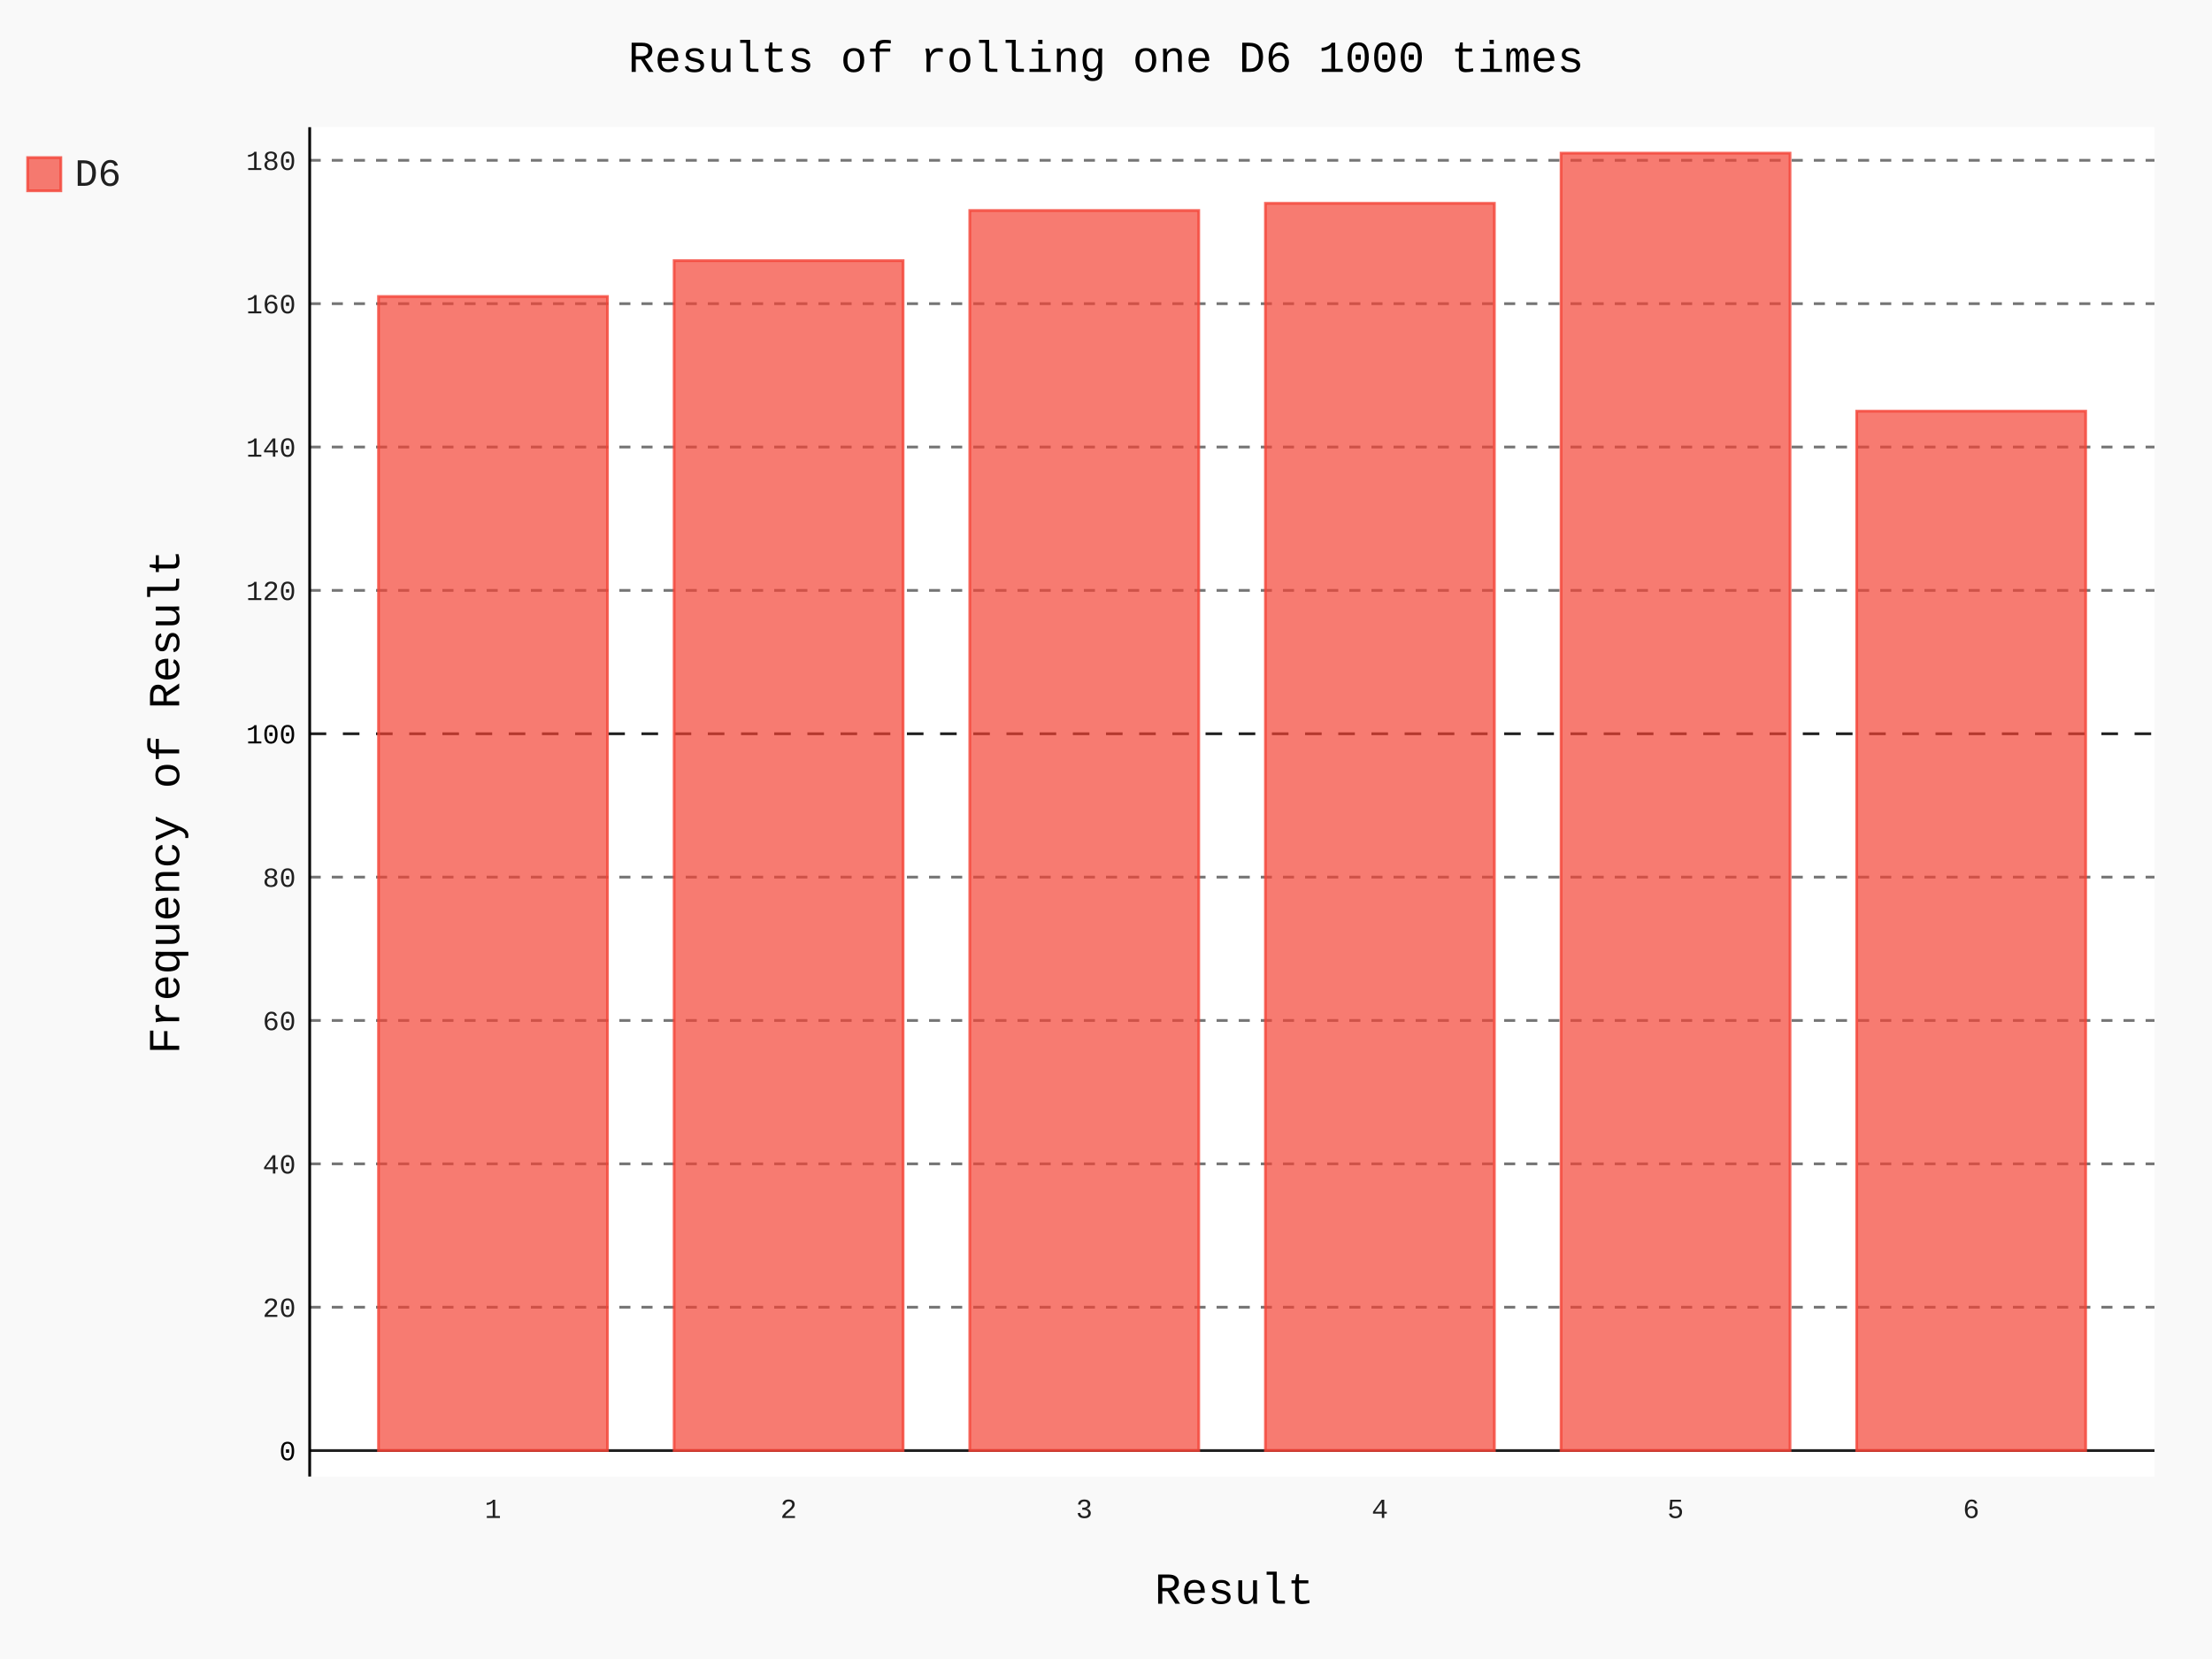
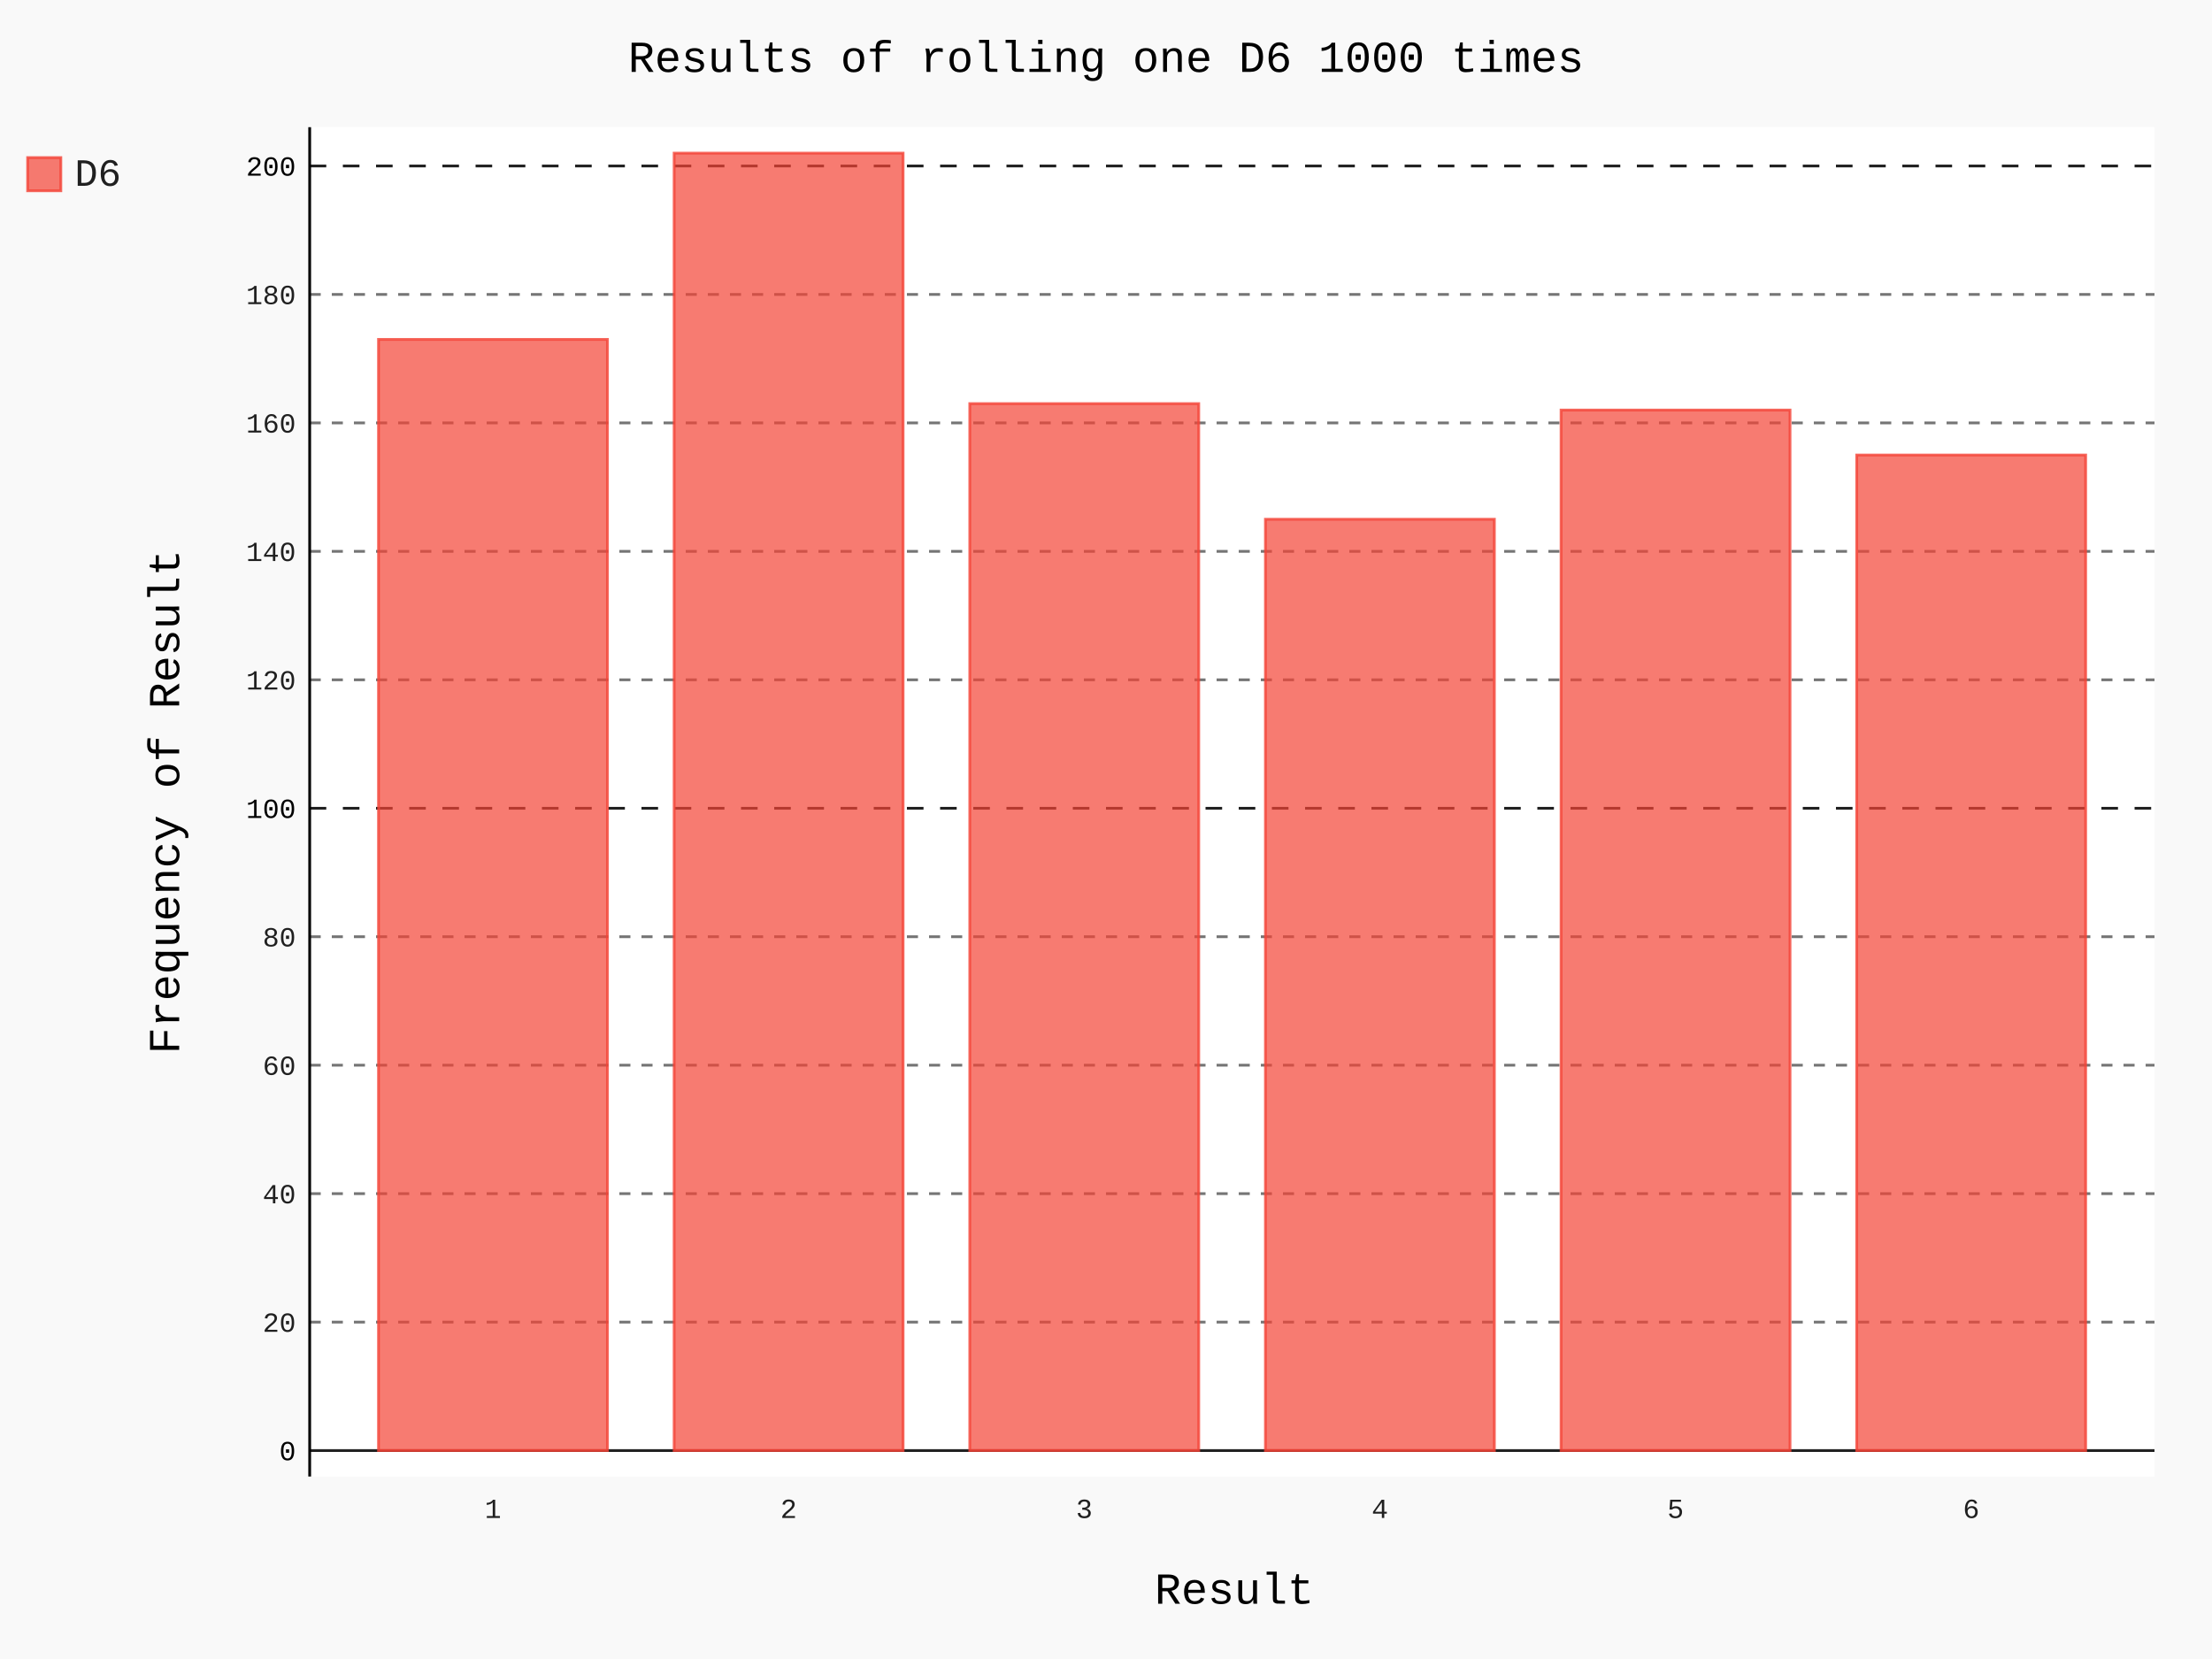
- <svg xmlns="http://www.w3.org/2000/svg" class="pygal-chart" id="chart-3dc31020-3aee-4872-8de9-6cbe8a66b054" viewBox="0 0 800 600">
+ <svg xmlns="http://www.w3.org/2000/svg" class="pygal-chart" id="chart-5c9a5006-622e-467f-a4b1-75d9a011ddfc" viewBox="0 0 800 600">
  <defs>
-     <style type="text/css">#chart-3dc31020-3aee-4872-8de9-6cbe8a66b054{-webkit-user-select:none;-webkit-font-smoothing:antialiased;font-family:Consolas,"Liberation Mono",Menlo,Courier,monospace}#chart-3dc31020-3aee-4872-8de9-6cbe8a66b054 .title{font-family:Consolas,"Liberation Mono",Menlo,Courier,monospace;font-size:16px}#chart-3dc31020-3aee-4872-8de9-6cbe8a66b054 .legends .legend text{font-family:Consolas,"Liberation Mono",Menlo,Courier,monospace;font-size:14px}#chart-3dc31020-3aee-4872-8de9-6cbe8a66b054 .axis text{font-family:Consolas,"Liberation Mono",Menlo,Courier,monospace;font-size:10px}#chart-3dc31020-3aee-4872-8de9-6cbe8a66b054 .axis text.major{font-family:Consolas,"Liberation Mono",Menlo,Courier,monospace;font-size:10px}#chart-3dc31020-3aee-4872-8de9-6cbe8a66b054 .text-overlay text.value{font-family:Consolas,"Liberation Mono",Menlo,Courier,monospace;font-size:16px}#chart-3dc31020-3aee-4872-8de9-6cbe8a66b054 .text-overlay text.label{font-family:Consolas,"Liberation Mono",Menlo,Courier,monospace;font-size:10px}#chart-3dc31020-3aee-4872-8de9-6cbe8a66b054 .tooltip{font-family:Consolas,"Liberation Mono",Menlo,Courier,monospace;font-size:14px}#chart-3dc31020-3aee-4872-8de9-6cbe8a66b054 text.no_data{font-family:Consolas,"Liberation Mono",Menlo,Courier,monospace;font-size:64px}
- #chart-3dc31020-3aee-4872-8de9-6cbe8a66b054{background-color:rgba(249,249,249,1)}#chart-3dc31020-3aee-4872-8de9-6cbe8a66b054 path,#chart-3dc31020-3aee-4872-8de9-6cbe8a66b054 line,#chart-3dc31020-3aee-4872-8de9-6cbe8a66b054 rect,#chart-3dc31020-3aee-4872-8de9-6cbe8a66b054 circle{-webkit-transition:150ms;-moz-transition:150ms;transition:150ms}#chart-3dc31020-3aee-4872-8de9-6cbe8a66b054 .graph &gt; .background{fill:rgba(249,249,249,1)}#chart-3dc31020-3aee-4872-8de9-6cbe8a66b054 .plot &gt; .background{fill:rgba(255,255,255,1)}#chart-3dc31020-3aee-4872-8de9-6cbe8a66b054 .graph{fill:rgba(0,0,0,.87)}#chart-3dc31020-3aee-4872-8de9-6cbe8a66b054 text.no_data{fill:rgba(0,0,0,1)}#chart-3dc31020-3aee-4872-8de9-6cbe8a66b054 .title{fill:rgba(0,0,0,1)}#chart-3dc31020-3aee-4872-8de9-6cbe8a66b054 .legends .legend text{fill:rgba(0,0,0,.87)}#chart-3dc31020-3aee-4872-8de9-6cbe8a66b054 .legends .legend:hover text{fill:rgba(0,0,0,1)}#chart-3dc31020-3aee-4872-8de9-6cbe8a66b054 .axis .line{stroke:rgba(0,0,0,1)}#chart-3dc31020-3aee-4872-8de9-6cbe8a66b054 .axis .guide.line{stroke:rgba(0,0,0,.54)}#chart-3dc31020-3aee-4872-8de9-6cbe8a66b054 .axis .major.line{stroke:rgba(0,0,0,.87)}#chart-3dc31020-3aee-4872-8de9-6cbe8a66b054 .axis text.major{fill:rgba(0,0,0,1)}#chart-3dc31020-3aee-4872-8de9-6cbe8a66b054 .axis.y .guides:hover .guide.line,#chart-3dc31020-3aee-4872-8de9-6cbe8a66b054 .line-graph .axis.x .guides:hover .guide.line,#chart-3dc31020-3aee-4872-8de9-6cbe8a66b054 .stackedline-graph .axis.x .guides:hover .guide.line,#chart-3dc31020-3aee-4872-8de9-6cbe8a66b054 .xy-graph .axis.x .guides:hover .guide.line{stroke:rgba(0,0,0,1)}#chart-3dc31020-3aee-4872-8de9-6cbe8a66b054 .axis .guides:hover text{fill:rgba(0,0,0,1)}#chart-3dc31020-3aee-4872-8de9-6cbe8a66b054 .reactive{fill-opacity:.7;stroke-opacity:.8}#chart-3dc31020-3aee-4872-8de9-6cbe8a66b054 .ci{stroke:rgba(0,0,0,.87)}#chart-3dc31020-3aee-4872-8de9-6cbe8a66b054 .reactive.active,#chart-3dc31020-3aee-4872-8de9-6cbe8a66b054 .active .reactive{fill-opacity:.8;stroke-opacity:.9;stroke-width:4}#chart-3dc31020-3aee-4872-8de9-6cbe8a66b054 .ci .reactive.active{stroke-width:1.5}#chart-3dc31020-3aee-4872-8de9-6cbe8a66b054 .series text{fill:rgba(0,0,0,1)}#chart-3dc31020-3aee-4872-8de9-6cbe8a66b054 .tooltip rect{fill:rgba(255,255,255,1);stroke:rgba(0,0,0,1);-webkit-transition:opacity 150ms;-moz-transition:opacity 150ms;transition:opacity 150ms}#chart-3dc31020-3aee-4872-8de9-6cbe8a66b054 .tooltip .label{fill:rgba(0,0,0,.87)}#chart-3dc31020-3aee-4872-8de9-6cbe8a66b054 .tooltip .label{fill:rgba(0,0,0,.87)}#chart-3dc31020-3aee-4872-8de9-6cbe8a66b054 .tooltip .legend{font-size:.8em;fill:rgba(0,0,0,.54)}#chart-3dc31020-3aee-4872-8de9-6cbe8a66b054 .tooltip .x_label{font-size:.6em;fill:rgba(0,0,0,1)}#chart-3dc31020-3aee-4872-8de9-6cbe8a66b054 .tooltip .xlink{font-size:.5em;text-decoration:underline}#chart-3dc31020-3aee-4872-8de9-6cbe8a66b054 .tooltip .value{font-size:1.5em}#chart-3dc31020-3aee-4872-8de9-6cbe8a66b054 .bound{font-size:.5em}#chart-3dc31020-3aee-4872-8de9-6cbe8a66b054 .max-value{font-size:.75em;fill:rgba(0,0,0,.54)}#chart-3dc31020-3aee-4872-8de9-6cbe8a66b054 .map-element{fill:rgba(255,255,255,1);stroke:rgba(0,0,0,.54) !important}#chart-3dc31020-3aee-4872-8de9-6cbe8a66b054 .map-element .reactive{fill-opacity:inherit;stroke-opacity:inherit}#chart-3dc31020-3aee-4872-8de9-6cbe8a66b054 .color-0,#chart-3dc31020-3aee-4872-8de9-6cbe8a66b054 .color-0 a:visited{stroke:#F44336;fill:#F44336}#chart-3dc31020-3aee-4872-8de9-6cbe8a66b054 .text-overlay .color-0 text{fill:black}
- #chart-3dc31020-3aee-4872-8de9-6cbe8a66b054 text.no_data{text-anchor:middle}#chart-3dc31020-3aee-4872-8de9-6cbe8a66b054 .guide.line{fill:none}#chart-3dc31020-3aee-4872-8de9-6cbe8a66b054 .centered{text-anchor:middle}#chart-3dc31020-3aee-4872-8de9-6cbe8a66b054 .title{text-anchor:middle}#chart-3dc31020-3aee-4872-8de9-6cbe8a66b054 .legends .legend text{fill-opacity:1}#chart-3dc31020-3aee-4872-8de9-6cbe8a66b054 .axis.x text{text-anchor:middle}#chart-3dc31020-3aee-4872-8de9-6cbe8a66b054 .axis.x:not(.web) text[transform]{text-anchor:start}#chart-3dc31020-3aee-4872-8de9-6cbe8a66b054 .axis.x:not(.web) text[transform].backwards{text-anchor:end}#chart-3dc31020-3aee-4872-8de9-6cbe8a66b054 .axis.y text{text-anchor:end}#chart-3dc31020-3aee-4872-8de9-6cbe8a66b054 .axis.y text[transform].backwards{text-anchor:start}#chart-3dc31020-3aee-4872-8de9-6cbe8a66b054 .axis.y2 text{text-anchor:start}#chart-3dc31020-3aee-4872-8de9-6cbe8a66b054 .axis.y2 text[transform].backwards{text-anchor:end}#chart-3dc31020-3aee-4872-8de9-6cbe8a66b054 .axis .guide.line{stroke-dasharray:4,4}#chart-3dc31020-3aee-4872-8de9-6cbe8a66b054 .axis .major.guide.line{stroke-dasharray:6,6}#chart-3dc31020-3aee-4872-8de9-6cbe8a66b054 .horizontal .axis.y .guide.line,#chart-3dc31020-3aee-4872-8de9-6cbe8a66b054 .horizontal .axis.y2 .guide.line,#chart-3dc31020-3aee-4872-8de9-6cbe8a66b054 .vertical .axis.x .guide.line{opacity:0}#chart-3dc31020-3aee-4872-8de9-6cbe8a66b054 .horizontal .axis.always_show .guide.line,#chart-3dc31020-3aee-4872-8de9-6cbe8a66b054 .vertical .axis.always_show .guide.line{opacity:1 !important}#chart-3dc31020-3aee-4872-8de9-6cbe8a66b054 .axis.y .guides:hover .guide.line,#chart-3dc31020-3aee-4872-8de9-6cbe8a66b054 .axis.y2 .guides:hover .guide.line,#chart-3dc31020-3aee-4872-8de9-6cbe8a66b054 .axis.x .guides:hover .guide.line{opacity:1}#chart-3dc31020-3aee-4872-8de9-6cbe8a66b054 .axis .guides:hover text{opacity:1}#chart-3dc31020-3aee-4872-8de9-6cbe8a66b054 .nofill{fill:none}#chart-3dc31020-3aee-4872-8de9-6cbe8a66b054 .subtle-fill{fill-opacity:.2}#chart-3dc31020-3aee-4872-8de9-6cbe8a66b054 .dot{stroke-width:1px;fill-opacity:1}#chart-3dc31020-3aee-4872-8de9-6cbe8a66b054 .dot.active{stroke-width:5px}#chart-3dc31020-3aee-4872-8de9-6cbe8a66b054 .dot.negative{fill:transparent}#chart-3dc31020-3aee-4872-8de9-6cbe8a66b054 text,#chart-3dc31020-3aee-4872-8de9-6cbe8a66b054 tspan{stroke:none !important}#chart-3dc31020-3aee-4872-8de9-6cbe8a66b054 .series text.active{opacity:1}#chart-3dc31020-3aee-4872-8de9-6cbe8a66b054 .tooltip rect{fill-opacity:.95;stroke-width:.5}#chart-3dc31020-3aee-4872-8de9-6cbe8a66b054 .tooltip text{fill-opacity:1}#chart-3dc31020-3aee-4872-8de9-6cbe8a66b054 .showable{visibility:hidden}#chart-3dc31020-3aee-4872-8de9-6cbe8a66b054 .showable.shown{visibility:visible}#chart-3dc31020-3aee-4872-8de9-6cbe8a66b054 .gauge-background{fill:rgba(229,229,229,1);stroke:none}#chart-3dc31020-3aee-4872-8de9-6cbe8a66b054 .bg-lines{stroke:rgba(249,249,249,1);stroke-width:2px}</style>
+     <style type="text/css">#chart-5c9a5006-622e-467f-a4b1-75d9a011ddfc{-webkit-user-select:none;-webkit-font-smoothing:antialiased;font-family:Consolas,"Liberation Mono",Menlo,Courier,monospace}#chart-5c9a5006-622e-467f-a4b1-75d9a011ddfc .title{font-family:Consolas,"Liberation Mono",Menlo,Courier,monospace;font-size:16px}#chart-5c9a5006-622e-467f-a4b1-75d9a011ddfc .legends .legend text{font-family:Consolas,"Liberation Mono",Menlo,Courier,monospace;font-size:14px}#chart-5c9a5006-622e-467f-a4b1-75d9a011ddfc .axis text{font-family:Consolas,"Liberation Mono",Menlo,Courier,monospace;font-size:10px}#chart-5c9a5006-622e-467f-a4b1-75d9a011ddfc .axis text.major{font-family:Consolas,"Liberation Mono",Menlo,Courier,monospace;font-size:10px}#chart-5c9a5006-622e-467f-a4b1-75d9a011ddfc .text-overlay text.value{font-family:Consolas,"Liberation Mono",Menlo,Courier,monospace;font-size:16px}#chart-5c9a5006-622e-467f-a4b1-75d9a011ddfc .text-overlay text.label{font-family:Consolas,"Liberation Mono",Menlo,Courier,monospace;font-size:10px}#chart-5c9a5006-622e-467f-a4b1-75d9a011ddfc .tooltip{font-family:Consolas,"Liberation Mono",Menlo,Courier,monospace;font-size:14px}#chart-5c9a5006-622e-467f-a4b1-75d9a011ddfc text.no_data{font-family:Consolas,"Liberation Mono",Menlo,Courier,monospace;font-size:64px}
+ #chart-5c9a5006-622e-467f-a4b1-75d9a011ddfc{background-color:rgba(249,249,249,1)}#chart-5c9a5006-622e-467f-a4b1-75d9a011ddfc path,#chart-5c9a5006-622e-467f-a4b1-75d9a011ddfc line,#chart-5c9a5006-622e-467f-a4b1-75d9a011ddfc rect,#chart-5c9a5006-622e-467f-a4b1-75d9a011ddfc circle{-webkit-transition:150ms;-moz-transition:150ms;transition:150ms}#chart-5c9a5006-622e-467f-a4b1-75d9a011ddfc .graph &gt; .background{fill:rgba(249,249,249,1)}#chart-5c9a5006-622e-467f-a4b1-75d9a011ddfc .plot &gt; .background{fill:rgba(255,255,255,1)}#chart-5c9a5006-622e-467f-a4b1-75d9a011ddfc .graph{fill:rgba(0,0,0,.87)}#chart-5c9a5006-622e-467f-a4b1-75d9a011ddfc text.no_data{fill:rgba(0,0,0,1)}#chart-5c9a5006-622e-467f-a4b1-75d9a011ddfc .title{fill:rgba(0,0,0,1)}#chart-5c9a5006-622e-467f-a4b1-75d9a011ddfc .legends .legend text{fill:rgba(0,0,0,.87)}#chart-5c9a5006-622e-467f-a4b1-75d9a011ddfc .legends .legend:hover text{fill:rgba(0,0,0,1)}#chart-5c9a5006-622e-467f-a4b1-75d9a011ddfc .axis .line{stroke:rgba(0,0,0,1)}#chart-5c9a5006-622e-467f-a4b1-75d9a011ddfc .axis .guide.line{stroke:rgba(0,0,0,.54)}#chart-5c9a5006-622e-467f-a4b1-75d9a011ddfc .axis .major.line{stroke:rgba(0,0,0,.87)}#chart-5c9a5006-622e-467f-a4b1-75d9a011ddfc .axis text.major{fill:rgba(0,0,0,1)}#chart-5c9a5006-622e-467f-a4b1-75d9a011ddfc .axis.y .guides:hover .guide.line,#chart-5c9a5006-622e-467f-a4b1-75d9a011ddfc .line-graph .axis.x .guides:hover .guide.line,#chart-5c9a5006-622e-467f-a4b1-75d9a011ddfc .stackedline-graph .axis.x .guides:hover .guide.line,#chart-5c9a5006-622e-467f-a4b1-75d9a011ddfc .xy-graph .axis.x .guides:hover .guide.line{stroke:rgba(0,0,0,1)}#chart-5c9a5006-622e-467f-a4b1-75d9a011ddfc .axis .guides:hover text{fill:rgba(0,0,0,1)}#chart-5c9a5006-622e-467f-a4b1-75d9a011ddfc .reactive{fill-opacity:.7;stroke-opacity:.8}#chart-5c9a5006-622e-467f-a4b1-75d9a011ddfc .ci{stroke:rgba(0,0,0,.87)}#chart-5c9a5006-622e-467f-a4b1-75d9a011ddfc .reactive.active,#chart-5c9a5006-622e-467f-a4b1-75d9a011ddfc .active .reactive{fill-opacity:.8;stroke-opacity:.9;stroke-width:4}#chart-5c9a5006-622e-467f-a4b1-75d9a011ddfc .ci .reactive.active{stroke-width:1.5}#chart-5c9a5006-622e-467f-a4b1-75d9a011ddfc .series text{fill:rgba(0,0,0,1)}#chart-5c9a5006-622e-467f-a4b1-75d9a011ddfc .tooltip rect{fill:rgba(255,255,255,1);stroke:rgba(0,0,0,1);-webkit-transition:opacity 150ms;-moz-transition:opacity 150ms;transition:opacity 150ms}#chart-5c9a5006-622e-467f-a4b1-75d9a011ddfc .tooltip .label{fill:rgba(0,0,0,.87)}#chart-5c9a5006-622e-467f-a4b1-75d9a011ddfc .tooltip .label{fill:rgba(0,0,0,.87)}#chart-5c9a5006-622e-467f-a4b1-75d9a011ddfc .tooltip .legend{font-size:.8em;fill:rgba(0,0,0,.54)}#chart-5c9a5006-622e-467f-a4b1-75d9a011ddfc .tooltip .x_label{font-size:.6em;fill:rgba(0,0,0,1)}#chart-5c9a5006-622e-467f-a4b1-75d9a011ddfc .tooltip .xlink{font-size:.5em;text-decoration:underline}#chart-5c9a5006-622e-467f-a4b1-75d9a011ddfc .tooltip .value{font-size:1.5em}#chart-5c9a5006-622e-467f-a4b1-75d9a011ddfc .bound{font-size:.5em}#chart-5c9a5006-622e-467f-a4b1-75d9a011ddfc .max-value{font-size:.75em;fill:rgba(0,0,0,.54)}#chart-5c9a5006-622e-467f-a4b1-75d9a011ddfc .map-element{fill:rgba(255,255,255,1);stroke:rgba(0,0,0,.54) !important}#chart-5c9a5006-622e-467f-a4b1-75d9a011ddfc .map-element .reactive{fill-opacity:inherit;stroke-opacity:inherit}#chart-5c9a5006-622e-467f-a4b1-75d9a011ddfc .color-0,#chart-5c9a5006-622e-467f-a4b1-75d9a011ddfc .color-0 a:visited{stroke:#F44336;fill:#F44336}#chart-5c9a5006-622e-467f-a4b1-75d9a011ddfc .text-overlay .color-0 text{fill:black}
+ #chart-5c9a5006-622e-467f-a4b1-75d9a011ddfc text.no_data{text-anchor:middle}#chart-5c9a5006-622e-467f-a4b1-75d9a011ddfc .guide.line{fill:none}#chart-5c9a5006-622e-467f-a4b1-75d9a011ddfc .centered{text-anchor:middle}#chart-5c9a5006-622e-467f-a4b1-75d9a011ddfc .title{text-anchor:middle}#chart-5c9a5006-622e-467f-a4b1-75d9a011ddfc .legends .legend text{fill-opacity:1}#chart-5c9a5006-622e-467f-a4b1-75d9a011ddfc .axis.x text{text-anchor:middle}#chart-5c9a5006-622e-467f-a4b1-75d9a011ddfc .axis.x:not(.web) text[transform]{text-anchor:start}#chart-5c9a5006-622e-467f-a4b1-75d9a011ddfc .axis.x:not(.web) text[transform].backwards{text-anchor:end}#chart-5c9a5006-622e-467f-a4b1-75d9a011ddfc .axis.y text{text-anchor:end}#chart-5c9a5006-622e-467f-a4b1-75d9a011ddfc .axis.y text[transform].backwards{text-anchor:start}#chart-5c9a5006-622e-467f-a4b1-75d9a011ddfc .axis.y2 text{text-anchor:start}#chart-5c9a5006-622e-467f-a4b1-75d9a011ddfc .axis.y2 text[transform].backwards{text-anchor:end}#chart-5c9a5006-622e-467f-a4b1-75d9a011ddfc .axis .guide.line{stroke-dasharray:4,4}#chart-5c9a5006-622e-467f-a4b1-75d9a011ddfc .axis .major.guide.line{stroke-dasharray:6,6}#chart-5c9a5006-622e-467f-a4b1-75d9a011ddfc .horizontal .axis.y .guide.line,#chart-5c9a5006-622e-467f-a4b1-75d9a011ddfc .horizontal .axis.y2 .guide.line,#chart-5c9a5006-622e-467f-a4b1-75d9a011ddfc .vertical .axis.x .guide.line{opacity:0}#chart-5c9a5006-622e-467f-a4b1-75d9a011ddfc .horizontal .axis.always_show .guide.line,#chart-5c9a5006-622e-467f-a4b1-75d9a011ddfc .vertical .axis.always_show .guide.line{opacity:1 !important}#chart-5c9a5006-622e-467f-a4b1-75d9a011ddfc .axis.y .guides:hover .guide.line,#chart-5c9a5006-622e-467f-a4b1-75d9a011ddfc .axis.y2 .guides:hover .guide.line,#chart-5c9a5006-622e-467f-a4b1-75d9a011ddfc .axis.x .guides:hover .guide.line{opacity:1}#chart-5c9a5006-622e-467f-a4b1-75d9a011ddfc .axis .guides:hover text{opacity:1}#chart-5c9a5006-622e-467f-a4b1-75d9a011ddfc .nofill{fill:none}#chart-5c9a5006-622e-467f-a4b1-75d9a011ddfc .subtle-fill{fill-opacity:.2}#chart-5c9a5006-622e-467f-a4b1-75d9a011ddfc .dot{stroke-width:1px;fill-opacity:1}#chart-5c9a5006-622e-467f-a4b1-75d9a011ddfc .dot.active{stroke-width:5px}#chart-5c9a5006-622e-467f-a4b1-75d9a011ddfc .dot.negative{fill:transparent}#chart-5c9a5006-622e-467f-a4b1-75d9a011ddfc text,#chart-5c9a5006-622e-467f-a4b1-75d9a011ddfc tspan{stroke:none !important}#chart-5c9a5006-622e-467f-a4b1-75d9a011ddfc .series text.active{opacity:1}#chart-5c9a5006-622e-467f-a4b1-75d9a011ddfc .tooltip rect{fill-opacity:.95;stroke-width:.5}#chart-5c9a5006-622e-467f-a4b1-75d9a011ddfc .tooltip text{fill-opacity:1}#chart-5c9a5006-622e-467f-a4b1-75d9a011ddfc .showable{visibility:hidden}#chart-5c9a5006-622e-467f-a4b1-75d9a011ddfc .showable.shown{visibility:visible}#chart-5c9a5006-622e-467f-a4b1-75d9a011ddfc .gauge-background{fill:rgba(229,229,229,1);stroke:none}#chart-5c9a5006-622e-467f-a4b1-75d9a011ddfc .bg-lines{stroke:rgba(249,249,249,1);stroke-width:2px}</style>
  </defs>
  <g class="graph bar-graph vertical">
    <rect class="background" height="600" width="800" x="0" y="0" />
    <g class="plot" transform="translate(112, 46)">
      <rect class="background" height="488" width="667.2" x="0" y="0" />
      <g class="axis y always_show">
        <g class="guides">
          <path class="axis major line" d="M0 478.615 h667.2" />
          <text class="major" x="-5" y="482.115">0</text>
        </g>
        <g class="guides">
-           <path class="guide line" d="M0 426.767 h667.2" />
-           <text class="" x="-5" y="430.267">20</text>
+           <path class="guide line" d="M0 432.157 h667.2" />
+           <text class="" x="-5" y="435.657">20</text>
        </g>
        <g class="guides">
-           <path class="guide line" d="M0 374.918 h667.2" />
-           <text class="" x="-5" y="378.418">40</text>
+           <path class="guide line" d="M0 385.698 h667.2" />
+           <text class="" x="-5" y="389.198">40</text>
        </g>
        <g class="guides">
-           <path class="guide line" d="M0 323.069 h667.2" />
-           <text class="" x="-5" y="326.569">60</text>
+           <path class="guide line" d="M0 339.24 h667.2" />
+           <text class="" x="-5" y="342.74">60</text>
        </g>
        <g class="guides">
-           <path class="guide line" d="M0 271.221 h667.2" />
-           <text class="" x="-5" y="274.721">80</text>
+           <path class="guide line" d="M0 292.781 h667.2" />
+           <text class="" x="-5" y="296.281">80</text>
        </g>
        <g class="guides">
-           <path class="major guide line" d="M0 219.372 h667.2" />
-           <text class="major" x="-5" y="222.872">100</text>
+           <path class="major guide line" d="M0 246.323 h667.2" />
+           <text class="major" x="-5" y="249.823">100</text>
        </g>
        <g class="guides">
-           <path class="guide line" d="M0 167.523 h667.2" />
-           <text class="" x="-5" y="171.023">120</text>
+           <path class="guide line" d="M0 199.864 h667.2" />
+           <text class="" x="-5" y="203.364">120</text>
        </g>
        <g class="guides">
-           <path class="guide line" d="M0 115.674 h667.2" />
-           <text class="" x="-5" y="119.174">140</text>
+           <path class="guide line" d="M0 153.406 h667.2" />
+           <text class="" x="-5" y="156.906">140</text>
        </g>
        <g class="guides">
-           <path class="guide line" d="M0 63.826 h667.2" />
-           <text class="" x="-5" y="67.326">160</text>
+           <path class="guide line" d="M0 106.947 h667.2" />
+           <text class="" x="-5" y="110.447">160</text>
        </g>
        <g class="guides">
-           <path class="guide line" d="M0 11.977 h667.2" />
-           <text class="" x="-5" y="15.477">180</text>
+           <path class="guide line" d="M0 60.489 h667.2" />
+           <text class="" x="-5" y="63.989">180</text>
+         </g>
+         <g class="guides">
+           <path class="major guide line" d="M0 14.03 h667.2" />
+           <text class="major" x="-5" y="17.53">200</text>
        </g>
      </g>
      <g class="axis x">
        <path class="line" d="M0 0 v488" />
        <g class="guides">
          <path class="guide line" d="M66.292 0 v488" />
          <text class="" x="66.292" y="503.0">1</text>
        </g>
        <g class="guides">
          <path class="guide line" d="M173.215 0 v488" />
          <text class="" x="173.215" y="503.0">2</text>
        </g>
        <g class="guides">
          <path class="guide line" d="M280.138 0 v488" />
          <text class="" x="280.138" y="503.0">3</text>
        </g>
        <g class="guides">
          <path class="guide line" d="M387.062 0 v488" />
          <text class="" x="387.062" y="503.0">4</text>
        </g>
        <g class="guides">
          <path class="guide line" d="M493.985 0 v488" />
          <text class="" x="493.985" y="503.0">5</text>
        </g>
        <g class="guides">
          <path class="guide line" d="M600.908 0 v488" />
          <text class="" x="600.908" y="503.0">6</text>
        </g>
      </g>
      <g class="series serie-0 color-0">
        <g class="bars">
          <g class="bar">
-             <rect class="rect reactive tooltip-trigger" height="417.382" rx="0" ry="0" width="82.801" x="24.892" y="61.233" />
+             <rect class="rect reactive tooltip-trigger" height="401.866" rx="0" ry="0" width="82.801" x="24.892" y="76.749" />
          </g>
          <g class="bar">
-             <rect class="rect reactive tooltip-trigger" height="430.344" rx="0" ry="0" width="82.801" x="131.815" y="48.271" />
+             <rect class="rect reactive tooltip-trigger" height="469.231" rx="0" ry="0" width="82.801" x="131.815" y="9.385" />
          </g>
          <g class="bar">
-             <rect class="rect reactive tooltip-trigger" height="448.491" rx="0" ry="0" width="82.801" x="238.738" y="30.124" />
+             <rect class="rect reactive tooltip-trigger" height="378.637" rx="0" ry="0" width="82.801" x="238.738" y="99.979" />
          </g>
          <g class="bar">
-             <rect class="rect reactive tooltip-trigger" height="451.084" rx="0" ry="0" width="82.801" x="345.661" y="27.532" />
+             <rect class="rect reactive tooltip-trigger" height="336.824" rx="0" ry="0" width="82.801" x="345.661" y="141.791" />
          </g>
          <g class="bar">
-             <rect class="rect reactive tooltip-trigger" height="469.231" rx="0" ry="0" width="82.801" x="452.584" y="9.385" />
+             <rect class="rect reactive tooltip-trigger" height="376.314" rx="0" ry="0" width="82.801" x="452.584" y="102.302" />
          </g>
          <g class="bar">
-             <rect class="rect reactive tooltip-trigger" height="375.903" rx="0" ry="0" width="82.801" x="559.507" y="102.712" />
+             <rect class="rect reactive tooltip-trigger" height="360.053" rx="0" ry="0" width="82.801" x="559.507" y="118.562" />
          </g>
        </g>
      </g>
    </g>
    <g class="titles">
      <text class="title plot_title" x="400.0" y="26">Results of rolling one D6 1000 times</text>
      <text class="title" x="446.4" y="580">Result</text>
      <text class="title" transform="rotate(-90 38.8 290)" x="38.8" y="316.0">Frequency of Result</text>
    </g>
    <g class="plot overlay" transform="translate(112, 46)">
      <g class="series serie-0 color-0" />
    </g>
    <g class="plot text-overlay" transform="translate(112, 46)">
      <g class="series serie-0 color-0" />
    </g>
    <g class="plot tooltip-overlay" transform="translate(112, 46)">
      <g class="tooltip" style="opacity: 0" transform="translate(0 0)">
        <rect class="tooltip-box" height="0" rx="0" ry="0" width="0" />
        <g class="text" />
      </g>
    </g>
    <g class="legends" transform="translate(10, 56)">
      <g class="legend reactive activate-serie" id="activate-serie-0">
        <rect class="color-0 reactive" height="12" width="12" x="0.0" y="1.0" />
        <text x="17.0" y="11.2">D6</text>
      </g>
    </g>
    <g class="legends" transform="translate(790, 56)" />
  </g>
</svg>
